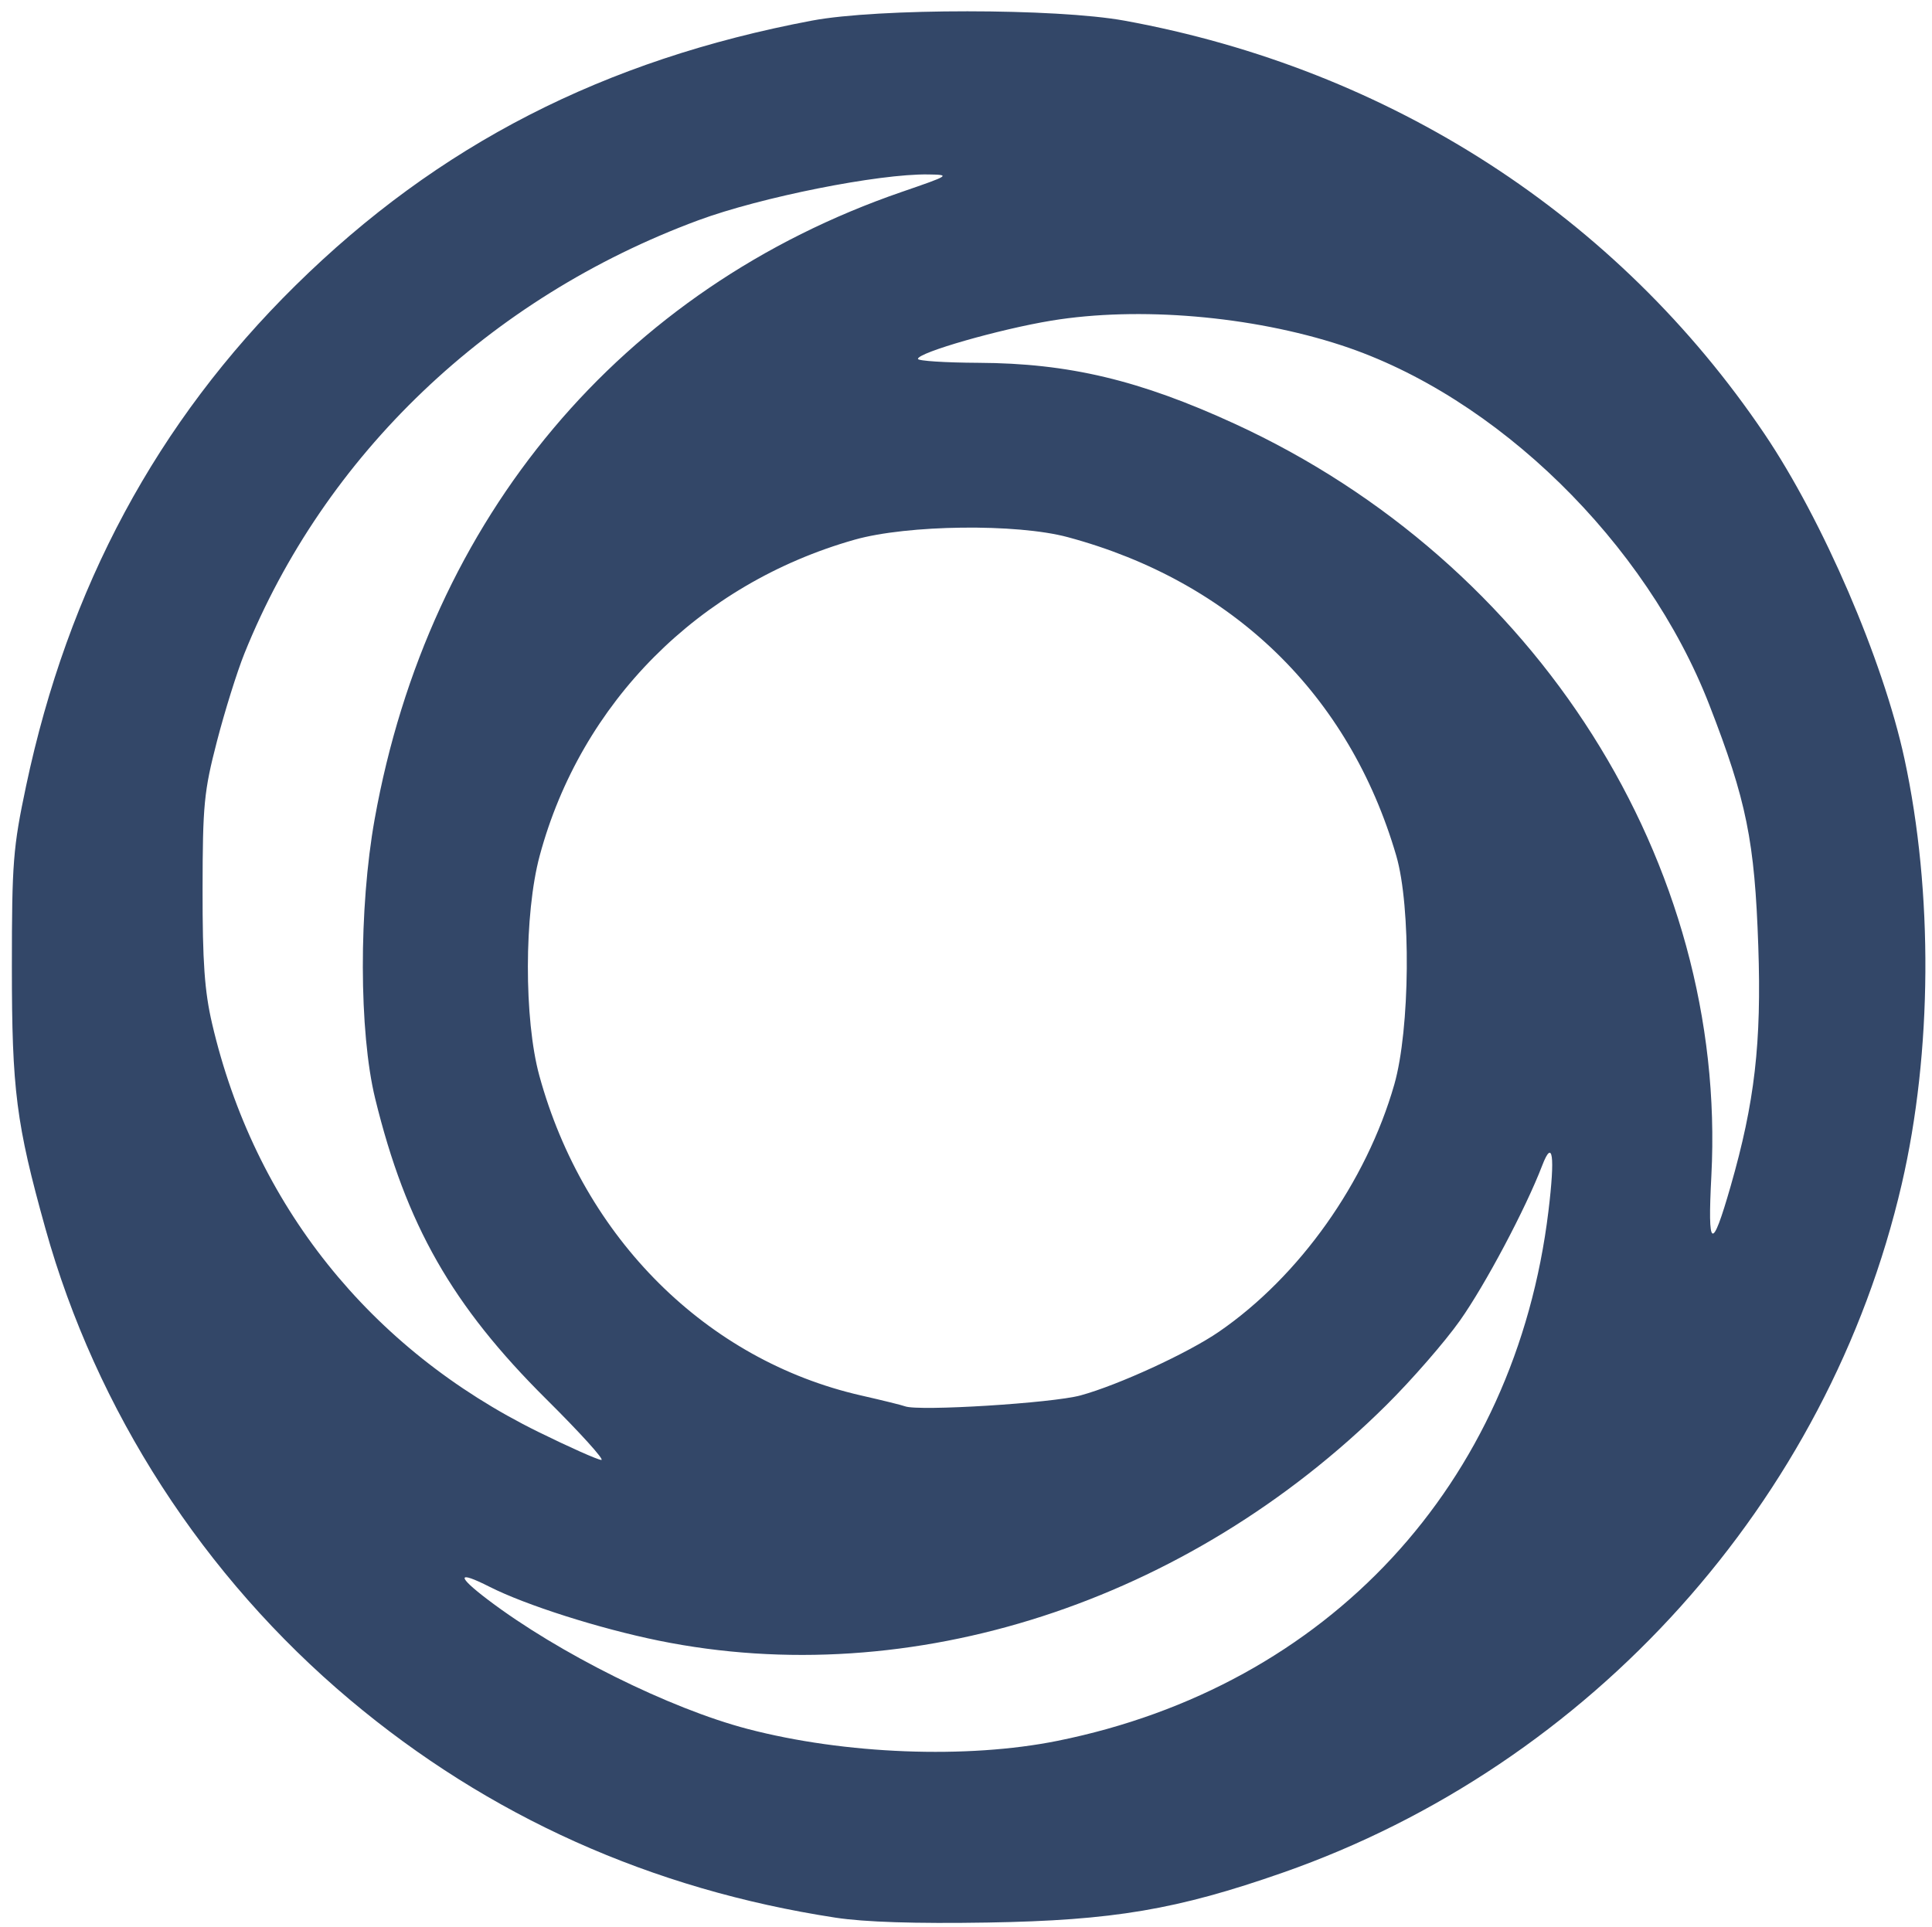
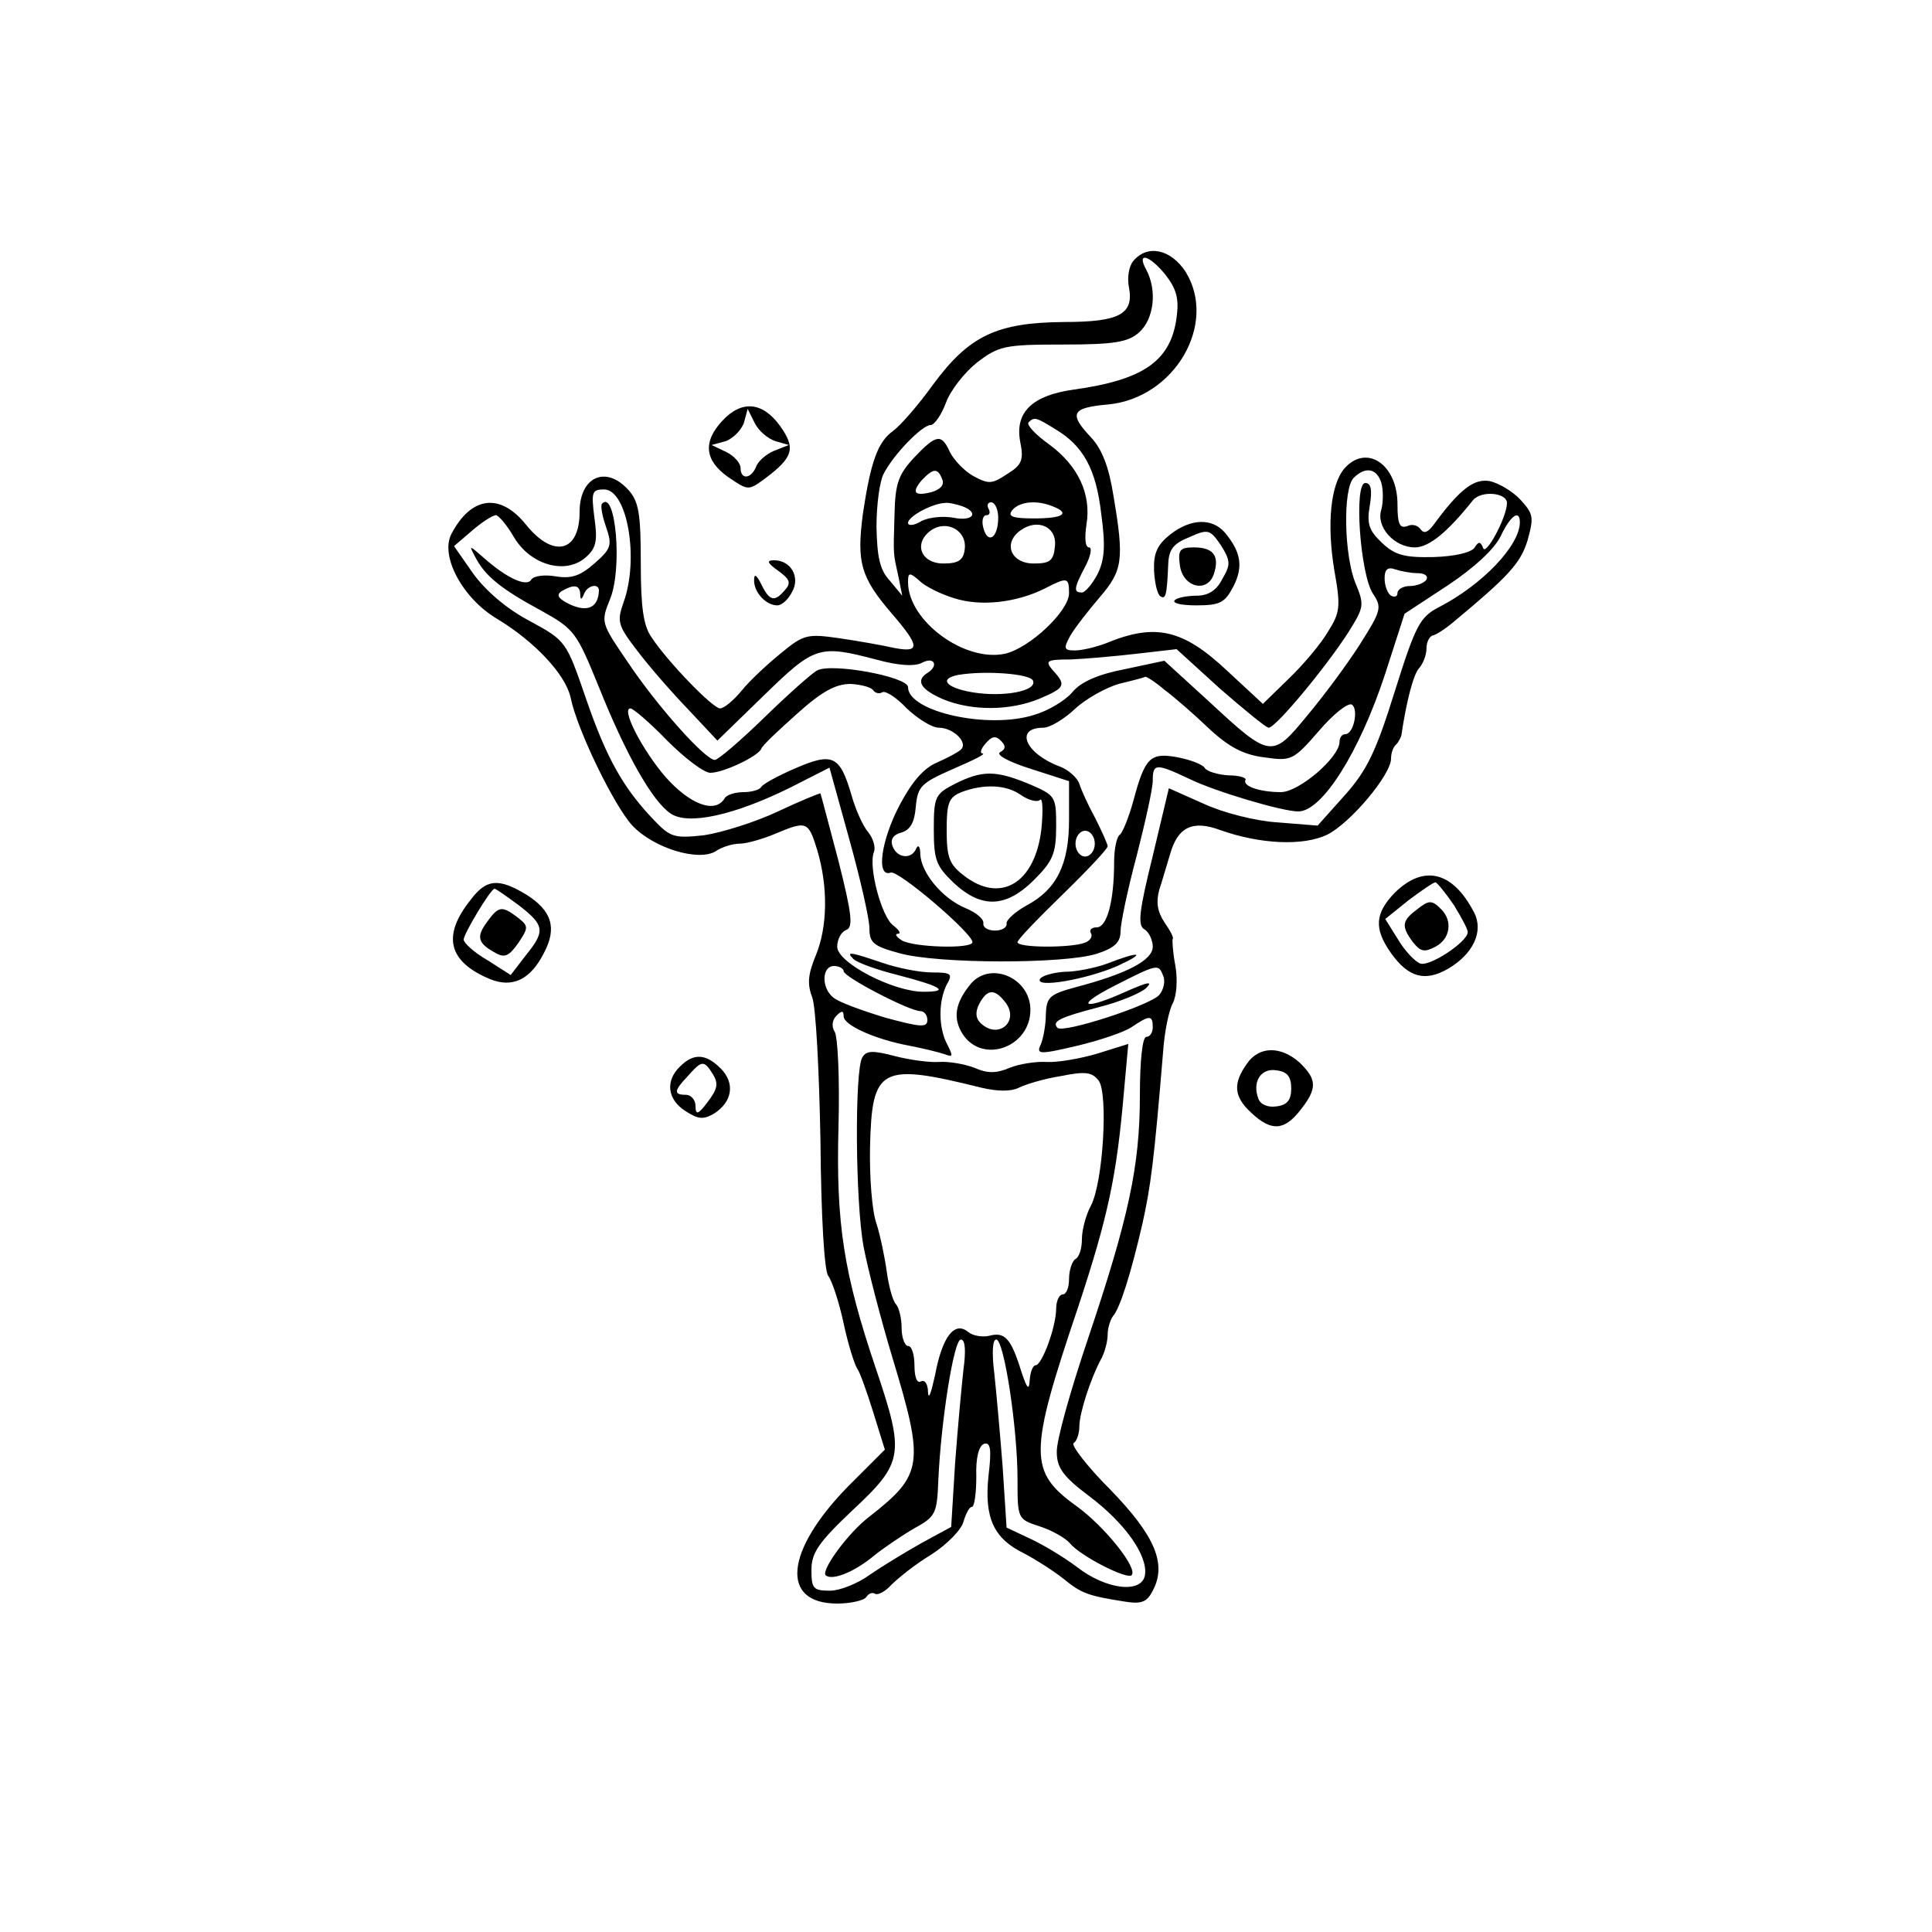
- <svg xmlns="http://www.w3.org/2000/svg" version="1.1" id="svg1" width="374" height="373" viewBox="0 0 374 373">
-   <g id="g1">
-     <path style="fill:#334768;fill-opacity:1" d="M 161.694,371.288 C 126.084,365.822 94.612,351.694 67.753,329.119 39.405,305.292 18.615,273.112 8.785,237.845 3.125,217.538 2.298,211.082 2.299,187.194 c 10e-4,-20.167 0.23,-23.083 2.747,-35 C 13.174,113.721 30.404,81.693 57.173,55.3 84.823,28.038 116.874,11.595 157.194,3.988 c 12.753,-2.406 47.29,-2.398 60.5,0.015 51.383,9.385 95.409,37.82 123.877,80.009 11.306,16.755 22.959,43.798 27.086,62.861 5.597,25.851 5.402,56.861 -0.519,82.407 -14.226,61.38 -60.084,112.403 -119.8,133.294 -20.477,7.164 -32.856,9.258 -57.145,9.666 -13.978,0.235 -23.842,-0.083 -29.5,-0.952 z m 43,-34.225 c 52.375,-10.56 88.638,-49.677 95.052,-102.532 1.309,-10.784 0.839,-14.205 -1.214,-8.843 -3.183,8.313 -11.016,23.077 -15.918,30.005 -2.919,4.125 -9.317,11.477 -14.218,16.338 -38.6,38.282 -92.01,55.582 -140.866,45.628 -11.523,-2.348 -25.757,-6.879 -32.766,-10.43 -6.325,-3.205 -6.442,-2.141 -0.278,2.535 13.631,10.339 35.155,21.045 50.241,24.991 18.823,4.923 42.482,5.833 59.966,2.308 z m -98.901,-66.119 c -18.29,-18.162 -27.191,-33.795 -33.168,-58.25 -3.144,-12.864 -3.188,-36.859 -0.1,-54.081 10.483,-58.46 47.718,-102.764 102.09,-121.472 9.293,-3.197 9.444,-3.298 5.079,-3.366 -9.598,-0.149 -32.416,4.4 -44.5,8.871 -40.522,14.995 -72.4,45.428 -87.889,83.907 -1.408,3.498 -3.8,11.148 -5.314,17 -2.504,9.672 -2.756,12.278 -2.776,28.64 -0.017,14.09 0.384,19.738 1.843,26 8.148,34.977 30.52,62.984 63.136,79.043 6.05,2.979 11.547,5.425 12.216,5.436 0.669,0.011 -4.109,-5.267 -10.617,-11.73 z m 103.401,-0.773 c 7.334,-2.01 20.784,-8.201 26.779,-12.325 15.591,-10.727 28.524,-28.966 33.936,-47.86 3.055,-10.665 3.262,-34.43 0.386,-44.291 -9.098,-31.201 -31.671,-53.097 -63.601,-61.694 -9.878,-2.66 -31.021,-2.406 -41.259,0.495 -30.091,8.526 -52.976,31.5 -60.964,61.2 -3.017,11.216 -3.049,31.68 -0.068,42.565 8.618,31.466 32.415,55.124 62.291,61.927 4.125,0.939 7.95,1.883 8.5,2.097 2.569,1.001 28.524,-0.612 34,-2.113 z m 125.82,-40.477 c 4.673,-16.256 5.999,-27.762 5.359,-46.49 -0.697,-20.397 -2.279,-28.189 -9.49,-46.752 -12.215,-31.443 -41.174,-59.751 -71.189,-69.586 -17.4,-5.702 -39.254,-7.564 -56.156,-4.786 -10.046,1.651 -25.845,6.18 -25.843,7.408 7.6e-4,0.389 5.288,0.73 11.75,0.76 17.447,0.079 31.176,3.348 49.568,11.802 58.475,26.879 95.422,85.186 92.275,145.623 -0.745,14.309 0.068,14.75 3.726,2.022 z" id="path1" />
+ <svg xmlns="http://www.w3.org/2000/svg" version="1.0" width="32px" height="32px" viewBox="0 0 300 300" preserveAspectRatio="xMidYMid meet">
+   <g transform="translate(0,300) scale(0.1,-0.1)" fill="#000000" stroke="none">
+     <path d="M1760 2595 c-7 -8 -10 -26 -7 -41 8 -42 -15 -54 -101 -54 -104 -1 -147 -21 -203 -97 -23 -32 -51 -64 -62 -72 -24 -17 -35 -48 -47 -128 -10 -76 -4 -99 45 -156 44 -51 44 -61 3 -53 -18 4 -57 11 -85 15 -49 7 -55 6 -90 -23 -21 -17 -49 -43 -61 -58 -13 -16 -28 -28 -34 -28 -11 0 -81 72 -106 110 -13 18 -17 47 -17 116 0 76 -3 95 -19 113 -35 39 -76 21 -76 -34 0 -63 -41 -72 -83 -20 -40 50 -85 45 -116 -14 -18 -34 17 -100 71 -132 58 -35 106 -86 114 -122 10 -50 68 -169 96 -199 33 -35 102 -56 129 -40 10 7 27 12 38 12 10 0 35 7 54 15 50 21 52 20 66 -25 17 -57 16 -119 -2 -163 -12 -29 -14 -44 -6 -65 6 -15 11 -115 13 -223 1 -119 6 -202 12 -210 6 -8 17 -41 24 -74 7 -33 17 -64 21 -70 4 -5 15 -36 25 -68 l18 -58 -57 -57 c-98 -100 -106 -182 -17 -182 21 0 42 5 45 10 4 6 10 8 14 5 5 -2 16 4 25 14 10 10 37 32 62 47 25 16 47 39 50 51 4 13 9 23 13 23 4 0 7 21 7 47 -1 30 4 48 12 51 10 3 12 -8 7 -49 -7 -66 8 -98 55 -121 19 -10 47 -28 62 -40 27 -22 37 -26 95 -35 25 -4 34 -1 43 17 22 41 4 85 -66 157 -36 36 -61 69 -57 72 5 3 9 15 9 26 0 20 17 74 35 107 5 10 9 26 9 36 0 10 4 22 8 28 11 12 28 66 46 144 13 59 18 97 32 266 2 31 9 65 15 76 6 11 8 37 4 59 -4 21 -5 40 -4 41 2 2 -4 13 -13 26 -11 17 -13 31 -8 50 5 15 12 40 17 56 12 42 35 53 78 37 62 -22 129 -25 166 -7 36 18 99 93 99 118 0 8 3 18 8 22 4 4 7 11 8 14 8 54 19 96 28 105 6 7 11 20 11 30 0 9 4 18 9 20 6 1 21 11 34 22 84 70 103 90 114 126 10 36 9 41 -11 63 -12 13 -34 26 -48 29 -24 4 -46 -12 -87 -68 -9 -12 -15 -14 -20 -7 -4 6 -13 9 -21 5 -12 -4 -15 4 -15 34 0 62 -48 94 -82 56 -22 -25 -28 -87 -16 -159 10 -56 9 -65 -10 -95 -11 -19 -39 -52 -61 -73 l-40 -39 -55 51 c-69 65 -112 75 -189 43 -16 -6 -37 -11 -48 -11 -17 0 -18 3 -7 23 7 12 28 39 46 60 35 41 38 57 21 157 -7 45 -18 73 -35 91 -35 37 -30 46 27 51 103 10 170 125 120 206 -23 35 -59 43 -81 17z m50 -22 c17 -22 21 -37 17 -66 -9 -68 -52 -97 -160 -112 -64 -9 -91 -35 -83 -80 6 -29 3 -37 -20 -51 -24 -16 -29 -16 -53 -3 -14 8 -30 25 -36 37 -13 29 -21 28 -56 -9 -24 -26 -29 -40 -30 -88 -2 -67 -2 -59 6 -96 l6 -30 -19 23 c-16 17 -20 37 -21 84 0 34 5 71 11 82 15 30 60 76 73 76 6 0 17 16 24 35 7 19 29 47 48 62 34 26 43 28 134 28 81 0 101 4 118 19 23 21 28 65 11 97 -16 29 5 23 30 -8z m-172 -239 c44 -26 64 -62 72 -132 7 -51 5 -72 -6 -94 -8 -15 -19 -28 -24 -28 -13 0 -13 6 5 40 9 17 11 30 6 30 -6 0 -7 15 -4 35 8 48 -13 92 -58 125 -21 15 -35 30 -32 34 9 9 12 8 41 -10z m-175 -78 c4 -9 -3 -16 -16 -20 -27 -7 -32 -1 -16 18 18 19 25 20 32 2z m682 -6 c3 -11 3 -29 0 -41 -9 -27 20 -59 52 -59 22 0 51 24 90 73 13 16 53 12 53 -4 0 -22 -33 -83 -37 -70 -4 10 -7 11 -13 1 -5 -8 -31 -14 -64 -15 -45 -1 -60 3 -80 22 -20 19 -24 29 -19 58 4 24 2 35 -7 35 -18 0 -8 -142 12 -172 14 -21 13 -26 -20 -78 -19 -30 -56 -80 -82 -111 -55 -67 -57 -67 -153 22 l-69 63 -61 -13 c-42 -8 -69 -20 -82 -36 -11 -13 -38 -29 -59 -35 -72 -23 -196 5 -196 43 0 16 -118 38 -141 26 -8 -4 -45 -37 -82 -73 -37 -36 -72 -66 -77 -66 -15 0 -90 84 -136 153 -41 60 -41 61 -27 96 20 47 9 171 -12 149 -3 -2 0 -19 6 -36 10 -29 8 -34 -18 -57 -22 -19 -35 -24 -60 -20 -17 3 -34 1 -38 -5 -7 -12 -38 2 -74 34 -23 20 -23 20 -13 1 15 -29 39 -49 102 -83 52 -29 55 -33 90 -119 42 -105 83 -177 111 -196 27 -19 99 -3 186 40 l61 31 31 -112 c17 -61 31 -123 31 -137 0 -23 6 -28 46 -39 60 -17 257 -17 307 -1 28 9 37 18 37 35 0 12 11 65 25 117 13 51 25 104 25 117 0 27 5 27 58 2 39 -19 143 -50 168 -50 37 0 95 92 135 214 l30 93 67 44 c42 28 72 56 82 76 15 32 30 43 30 22 0 -36 -58 -97 -126 -132 -29 -15 -36 -28 -68 -130 -29 -93 -43 -123 -78 -162 l-42 -47 -62 5 c-34 2 -85 15 -115 29 l-54 24 -25 -105 c-21 -85 -24 -108 -13 -114 7 -4 13 -17 13 -27 0 -21 -40 -42 -120 -63 -40 -11 -45 -15 -46 -42 0 -16 -4 -38 -8 -47 -7 -15 -3 -16 56 -2 34 8 73 21 85 29 28 19 33 19 33 0 0 -8 -4 -15 -10 -15 -6 0 -10 -37 -10 -91 0 -109 -17 -189 -81 -379 -27 -80 -49 -158 -48 -175 0 -24 10 -38 50 -68 56 -42 91 -92 87 -122 -4 -30 -60 -24 -106 12 -20 15 -53 35 -73 44 l-36 17 -6 93 c-4 52 -10 118 -13 146 -4 32 -3 53 3 53 12 0 33 -137 33 -217 0 -61 0 -62 34 -73 19 -6 40 -18 47 -26 16 -20 89 -57 96 -50 11 10 -42 76 -85 107 -75 54 -75 81 2 309 47 142 60 205 71 332 l7 77 -48 -15 c-27 -8 -62 -14 -79 -13 -16 1 -42 -3 -57 -9 -21 -9 -35 -9 -55 0 -16 6 -40 10 -55 9 -14 -1 -45 3 -68 9 -34 9 -45 9 -51 -2 -12 -19 -11 -224 2 -294 6 -32 26 -110 45 -173 50 -165 47 -181 -36 -246 -33 -25 -75 -83 -68 -91 10 -9 45 5 76 31 15 12 43 31 62 42 33 18 35 23 37 74 4 91 24 219 35 219 7 0 8 -18 4 -47 -3 -27 -9 -92 -13 -146 l-6 -98 -46 -25 c-25 -14 -61 -36 -80 -49 -19 -14 -47 -25 -62 -25 -26 0 -29 3 -29 32 0 27 11 43 65 94 78 73 80 86 35 219 -50 148 -62 225 -58 375 2 74 -1 141 -6 148 -5 8 -4 18 3 25 8 8 11 8 11 -1 0 -14 49 -36 103 -46 21 -4 45 -10 54 -13 13 -5 13 -3 4 15 -14 26 -14 67 -1 93 10 17 7 19 -23 19 -19 0 -54 7 -77 15 -50 17 -57 18 -45 6 6 -6 37 -17 69 -25 69 -18 81 -26 40 -26 -47 0 -134 45 -134 70 0 11 6 23 14 26 11 4 9 24 -12 107 -15 56 -27 103 -28 105 0 1 -30 -11 -66 -28 -36 -17 -88 -33 -115 -37 -46 -5 -52 -3 -77 23 -48 50 -74 96 -106 189 -31 90 -31 90 -88 121 -36 19 -68 47 -87 73 l-30 43 28 24 c15 13 32 24 37 24 4 0 17 -15 28 -34 26 -44 81 -59 112 -31 16 14 18 26 13 61 -5 40 -4 44 15 44 36 0 55 -108 30 -176 -10 -29 -9 -35 22 -75 18 -24 54 -65 79 -91 l45 -48 72 70 c79 77 86 79 174 56 36 -10 61 -11 72 -5 19 10 26 -5 8 -16 -19 -12 -10 -26 25 -41 44 -18 103 -18 149 1 40 17 42 21 21 44 -13 15 -10 17 28 17 23 1 69 5 103 9 l61 7 67 -61 c38 -33 72 -61 76 -61 11 0 88 93 123 147 25 40 26 43 12 77 -18 43 -20 147 -3 164 18 18 36 15 43 -8z m-651 -36 c27 -10 17 -24 -13 -18 -16 3 -38 1 -50 -5 -11 -7 -21 -8 -21 -3 0 10 37 30 57 31 6 1 18 -2 27 -5z m56 -18 c0 -31 -16 -42 -23 -16 -3 11 -1 20 5 20 5 0 6 5 3 10 -3 6 -1 10 4 10 6 0 11 -11 11 -24z m84 18 c29 -11 17 -19 -28 -19 -34 0 -42 3 -34 13 11 13 37 16 62 6z m-136 -67 c-2 -17 -10 -22 -33 -22 -35 0 -47 31 -20 51 25 18 57 0 53 -29z m140 4 c-2 -22 -8 -26 -33 -26 -35 0 -48 31 -21 51 27 20 58 6 54 -25z m563 -41 c11 0 17 -4 14 -10 -3 -5 -15 -10 -26 -10 -10 0 -19 -5 -19 -11 0 -5 -4 -7 -10 -4 -5 3 -10 15 -10 27 0 14 5 18 16 14 9 -3 25 -6 35 -6z m-719 -39 c40 -13 96 -7 140 15 35 18 38 18 38 -7 0 -28 -61 -85 -99 -94 -63 -14 -151 51 -151 111 0 15 2 16 18 2 9 -9 34 -21 54 -27z m-581 7 c0 -10 2 -10 6 0 5 13 23 17 23 5 -1 -26 -17 -34 -44 -22 -19 9 -23 15 -14 21 19 11 28 10 29 -4z m703 -135 c7 -16 -46 -26 -94 -18 -41 7 -53 21 -22 27 41 7 112 2 116 -9z m204 -14 c15 -11 46 -38 69 -60 31 -29 54 -41 86 -45 42 -6 45 -5 85 41 22 26 45 44 51 41 11 -7 3 -46 -10 -46 -5 0 -9 -5 -9 -12 0 -24 -63 -78 -91 -78 -32 0 -60 9 -55 19 2 3 -9 7 -26 7 -17 1 -33 6 -37 11 -3 6 -22 13 -42 17 -43 8 -51 0 -69 -67 -7 -26 -17 -50 -21 -53 -5 -3 -9 -22 -9 -43 0 -60 -11 -101 -27 -101 -8 0 -12 -4 -9 -9 3 -5 -1 -12 -10 -15 -21 -8 -104 -8 -104 1 0 4 32 37 70 74 39 38 70 71 70 75 0 3 -9 23 -19 43 -11 20 -22 44 -25 54 -3 9 -17 22 -31 27 -53 20 -70 60 -25 60 10 0 32 13 49 29 17 16 48 33 68 39 21 5 40 10 41 11 2 1 16 -8 30 -20z m-452 -1 c3 -4 9 -6 14 -3 5 3 22 -8 38 -25 17 -16 39 -30 50 -30 22 0 46 -23 34 -34 -4 -4 -21 -13 -37 -20 -21 -9 -39 -30 -58 -66 -29 -55 -37 -113 -14 -105 11 5 127 -94 127 -108 0 -11 -93 -8 -110 3 -8 5 -11 10 -6 10 6 0 2 6 -7 13 -18 13 -39 91 -30 114 3 7 -1 21 -9 31 -8 9 -20 36 -26 58 -18 61 -29 66 -87 41 -28 -12 -51 -25 -53 -29 -2 -4 -14 -8 -27 -8 -13 0 -27 -4 -30 -10 -15 -24 -54 -9 -92 34 -36 42 -69 106 -54 106 4 0 30 -22 57 -50 27 -27 57 -50 67 -50 20 0 73 25 79 37 1 5 27 29 56 55 39 35 60 46 83 46 16 -1 32 -5 35 -10z m197 -96 c-7 -4 13 -15 48 -26 l59 -19 0 -60 c0 -69 -19 -108 -66 -133 -18 -10 -32 -23 -31 -28 1 -6 -7 -11 -18 -11 -11 0 -19 5 -18 11 1 7 -11 17 -28 24 -36 15 -69 55 -70 84 0 11 -3 15 -6 9 -7 -18 -30 -16 -37 3 -4 10 1 18 13 21 14 4 21 15 23 40 3 32 8 37 58 59 30 13 51 23 46 24 -5 0 -3 7 4 15 10 12 16 13 24 5 8 -8 8 -13 -1 -18z m147 -142 c0 -11 -7 -20 -15 -20 -8 0 -15 9 -15 20 0 11 7 20 15 20 8 0 15 -9 15 -20z m-390 -198 c0 -9 102 -62 119 -62 6 0 11 -6 11 -14 0 -12 -11 -11 -66 4 -36 11 -72 24 -80 31 -19 15 -18 49 1 49 8 0 15 -4 15 -8z m496 -7 c4 -8 1 -22 -6 -30 -14 -16 -149 -60 -158 -51 -9 10 3 16 64 32 32 8 66 22 74 30 11 11 2 9 -30 -5 -68 -31 -83 -24 -20 8 67 34 69 35 76 16z m-282 -174 c26 -6 46 -6 58 0 10 5 39 14 65 18 39 8 49 6 59 -7 15 -20 7 -158 -12 -194 -8 -15 -14 -38 -14 -52 0 -14 -4 -28 -10 -31 -5 -3 -10 -17 -10 -31 0 -13 -4 -24 -10 -24 -5 0 -10 -10 -10 -22 0 -28 -22 -88 -32 -88 -4 0 -8 -10 -9 -22 -1 -18 -4 -15 -13 12 -16 52 -26 62 -49 56 -12 -3 -27 0 -34 6 -21 17 -40 -8 -51 -67 -6 -27 -10 -40 -11 -27 0 13 -5 20 -11 17 -6 -4 -10 7 -10 24 0 17 -4 31 -10 31 -5 0 -10 13 -10 28 0 15 -4 32 -9 37 -5 6 -11 28 -14 50 -3 22 -10 56 -16 75 -7 19 -11 73 -10 120 3 123 16 130 173 91z" />
+     <path d="M1720 1504 c-19 -7 -49 -13 -67 -13 -17 -1 -35 -6 -38 -11 -9 -15 72 -1 120 20 46 21 36 24 -15 4z" />
+     <path d="M1508 1473 c-25 -30 -29 -54 -13 -79 31 -47 105 -20 105 38 0 49 -61 76 -92 41z m52 -28 c25 -30 -10 -61 -38 -33 -7 7 -8 17 -1 30 12 22 23 23 39 3z" />
+     <path d="M1483 1783 c-31 -16 -33 -20 -33 -71 0 -48 4 -57 31 -83 43 -40 81 -39 125 5 29 29 34 41 34 83 0 47 -1 48 -43 66 -51 21 -72 21 -114 0z m103 -18 c12 -8 25 -11 29 -7 4 4 5 -17 2 -46 -10 -84 -64 -116 -121 -71 -22 17 -26 28 -26 70 0 42 3 51 23 59 34 13 70 12 93 -5z" />
+     <path d="M1122 2347 c-31 -33 -28 -62 9 -88 31 -21 31 -21 57 -2 44 33 48 47 23 82 -27 37 -59 40 -89 8z m82 -32 l21 -6 -23 -9 c-12 -5 -25 -16 -28 -25 -8 -19 -24 -20 -24 -2 0 8 -10 19 -22 25 l-23 11 22 6 c11 4 24 17 28 28 l6 22 11 -22 c6 -12 20 -24 32 -28z" />
+     <path d="M1817 2170 c-20 -16 -26 -29 -25 -56 1 -19 5 -37 10 -40 8 -5 10 1 12 50 1 23 8 32 33 42 29 13 32 12 49 -13 15 -24 15 -30 2 -52 -9 -18 -22 -26 -40 -26 -14 0 -30 -3 -34 -7 -4 -5 11 -8 34 -8 36 0 44 4 57 29 16 31 12 54 -13 84 -20 23 -53 22 -85 -3z" />
+     <path d="M1832 2123 c4 -35 43 -45 53 -14 9 28 -1 41 -31 41 -22 0 -25 -4 -22 -27z" />
+     <path d="M1208 2114 c18 -13 21 -19 11 -30 -16 -19 -24 -18 -37 9 -7 14 -11 17 -11 7 -1 -19 18 -40 36 -40 7 0 17 9 23 21 13 23 -2 49 -28 49 -12 0 -11 -4 6 -16z" />
+     <path d="M2166 1614 c-31 -32 -33 -56 -6 -94 27 -38 53 -45 89 -24 39 23 55 58 40 87 -33 64 -78 75 -123 31z m92 -20 c12 -20 22 -38 21 -42 -1 -15 -60 -54 -74 -48 -8 3 -24 20 -34 37 l-20 32 36 29 c20 15 39 28 42 28 3 -1 16 -17 29 -36z" />
+     <path d="M2198 1586 c-21 -16 -22 -25 -4 -49 12 -15 18 -16 35 -7 23 12 27 40 9 58 -15 15 -19 15 -40 -2z" />
+     <path d="M731 1603 c-45 -56 -35 -96 29 -123 36 -15 64 -1 85 41 20 38 12 65 -28 90 -43 26 -62 24 -86 -8z m75 -9 c40 -31 41 -40 10 -78 l-23 -30 -36 23 c-21 12 -37 27 -37 32 0 9 42 79 48 79 2 0 19 -12 38 -26z" />
+     <path d="M756 1568 c-17 -23 -14 -33 14 -48 14 -8 21 -4 35 16 16 24 16 26 -2 40 -24 18 -29 17 -47 -8z" />
+     <path d="M1936 1348 c-22 -31 -20 -51 7 -76 31 -29 51 -28 76 4 27 34 26 48 -1 74 -29 26 -63 26 -82 -2z m69 -38 c0 -18 -6 -26 -23 -28 -13 -2 -25 3 -28 12 -10 26 4 48 28 44 17 -2 23 -10 23 -28z" />
+     <path d="M1056 1344 c-23 -22 -20 -51 8 -69 20 -13 28 -14 45 -4 28 18 33 47 10 70 -23 23 -42 24 -63 3z m51 -12 c9 -15 7 -23 -8 -43 -15 -20 -19 -21 -19 -6 0 9 -7 17 -15 17 -19 0 -19 6 3 29 22 25 25 25 39 3z" />
  </g>
</svg>
